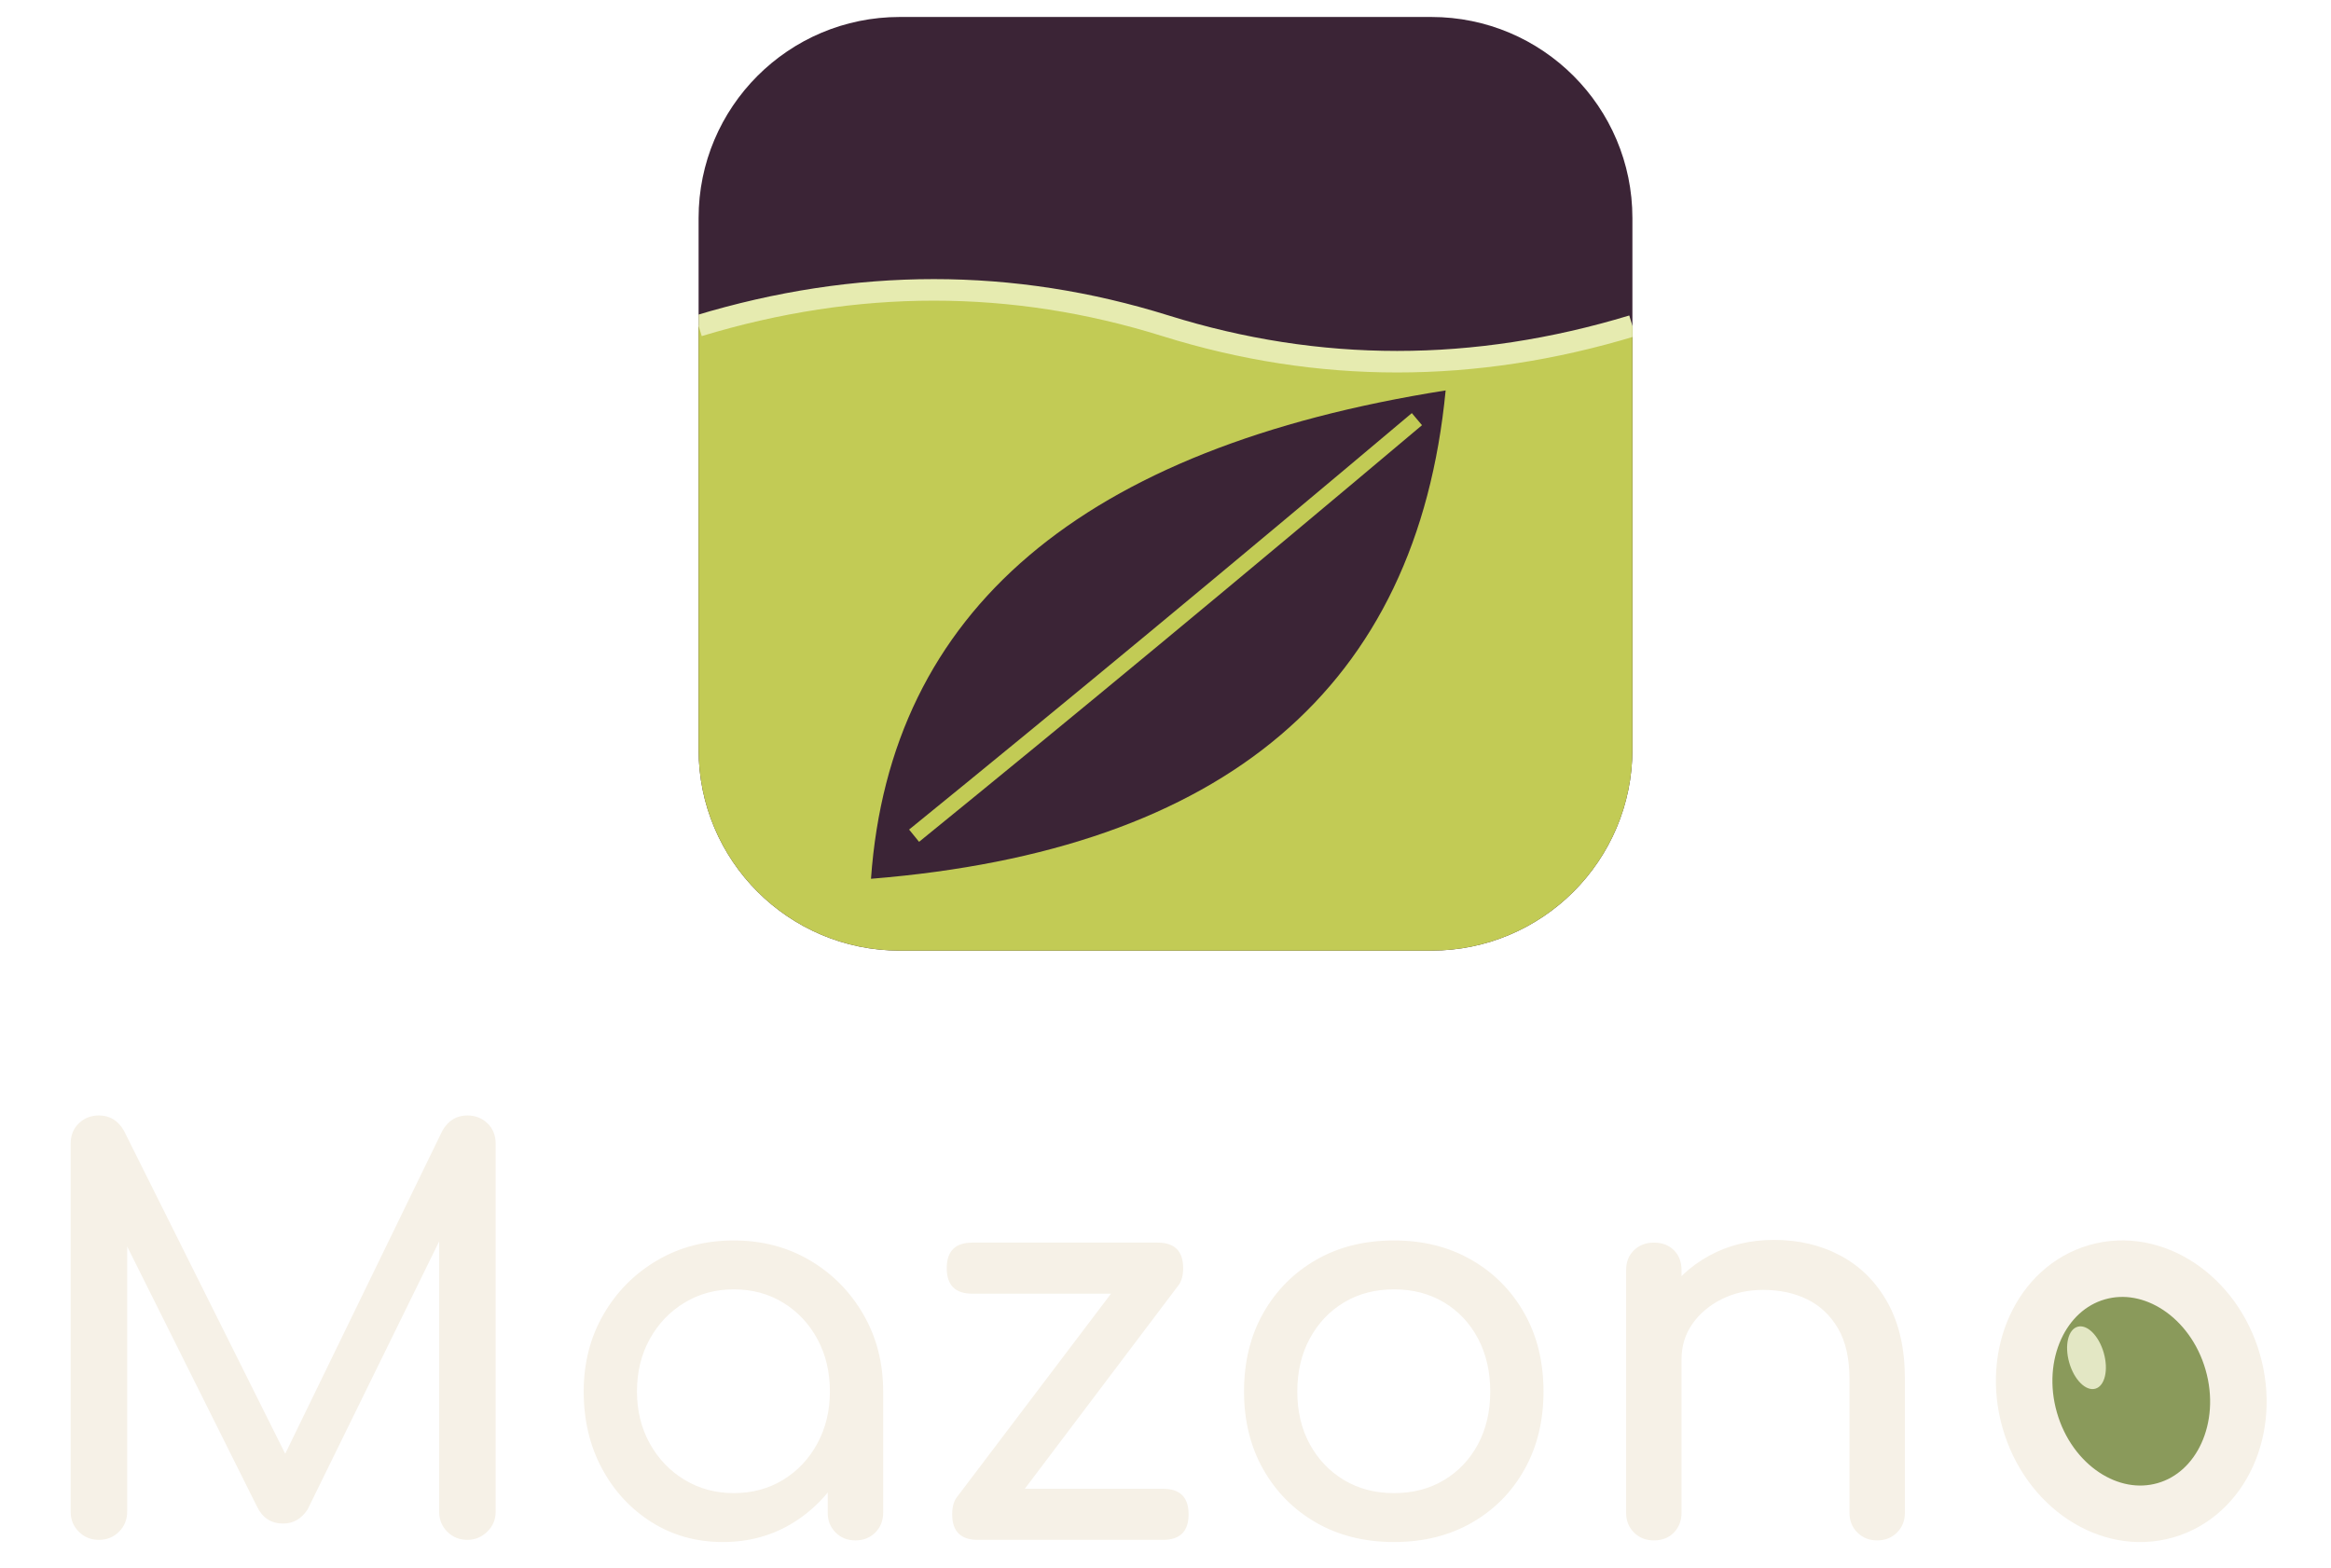
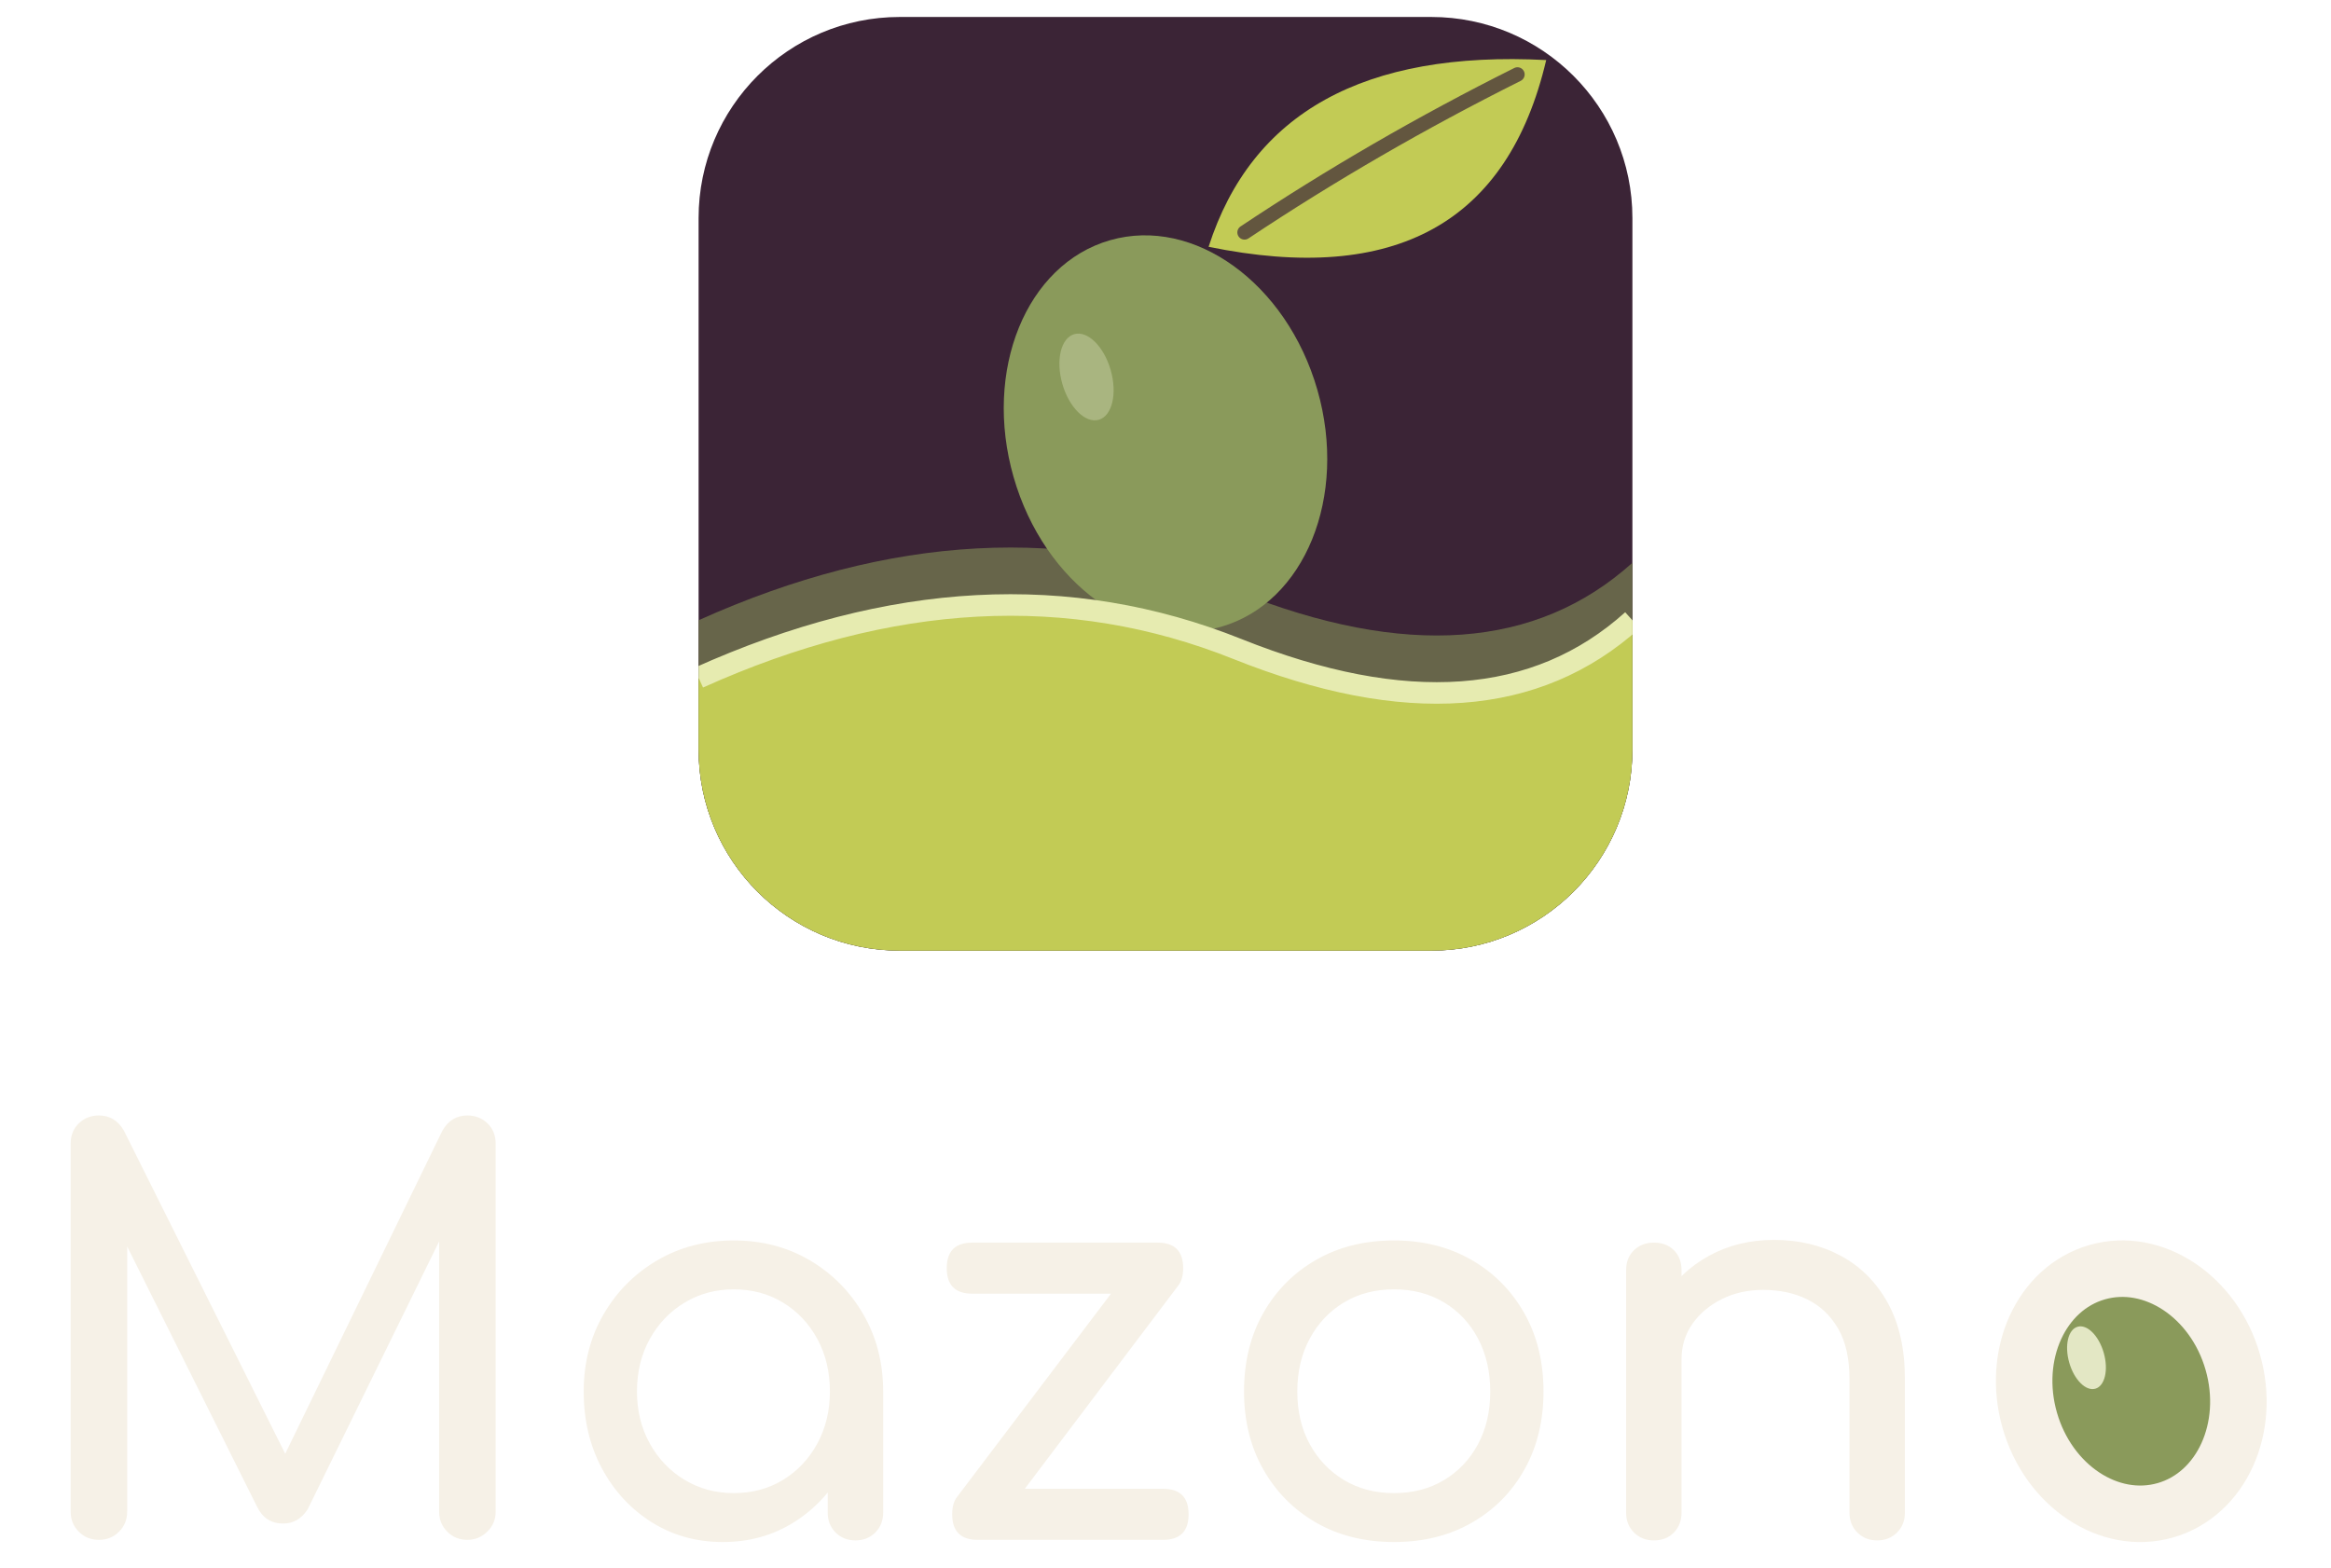
<svg xmlns="http://www.w3.org/2000/svg" width="1072" height="721" viewBox="-30 -2833 4289 2883" role="img" aria-label="Mazono">
  <g transform="translate(1255.4 -2802.6) scale(13.2169)">
    <defs>
      <clipPath id="logo-tile">
        <rect width="130" height="130" rx="28" />
      </clipPath>
    </defs>
    <g clip-path="url(#logo-tile)">
      <rect width="130" height="130" fill="#3B2436" />
    </g>
    <g clip-path="url(#logo-tile)">
-       <path d="M0 43Q33 33 65 43T130 43V130H0Z" fill="#C2CB55" />
-       <path d="M0 43Q33 33 65 43T130 43" fill="none" stroke="#E6EBB0" stroke-width="3" />
+       <path d="M0 84Q40 66 75 80T130 76V130H0Z" fill="#67654A" />
+       <ellipse cx="65" cy="58" rx="22" ry="28" fill="#8A9A5B" transform="rotate(-16 65 58)" />
+       <ellipse cx="56.6" cy="47.4" rx="3.5" ry="6.2" fill="#F2F5D6" opacity="0.3" transform="rotate(-16 65 58)" />
+       <path d="M71 32Q80 4 118 6Q110 40 71 32Z" fill="#C2CB55" />
+       <path d="M76 30Q94 18 114 8" fill="none" stroke="#3B2436" stroke-width="2" stroke-linecap="round" opacity="0.7" />
+       <path d="M0 92Q40 74 75 88T130 84V130H0Z" fill="#C2CB55" />
+       <path d="M0 92Q40 74 75 88T130 84" fill="none" stroke="#E6EBB0" stroke-width="3" />
    </g>
-     <path d="M24 120Q28 64 104 52Q98 114 24 120Z" fill="#3B2436" />
-     <path d="M30 114Q62 88 100 56" fill="none" stroke="#C2CB55" stroke-width="2.2" />
  </g>
  <path d="M152.0 0Q130.0 0 115.0 -15.0Q100.0 -30 100.0 -52V-729Q100.0 -752 115.0 -766.5Q130.0 -781 152.0 -781Q182.0 -781 198.0 -753L511.0 -126H479.0L784.0 -753Q800.0 -781 830.0 -781Q852.0 -781 867.0 -766.5Q882.0 -752 882.0 -729V-52Q882.0 -30 866.5 -15.0Q851.0 0 830.0 0Q808.0 0 793.0 -15.0Q778.0 -30 778.0 -52V-585L798.0 -590L536.0 -56Q519.0 -30 491.0 -30Q458.0 -30 443.0 -61L184.0 -580L204.0 -585V-52Q204.0 -30 189.0 -15.0Q174.0 0 152.0 0Z M1300.0 4Q1227.0 4 1169.0 -32.5Q1111.0 -69 1077.5 -131.5Q1044.0 -194 1044.0 -273Q1044.0 -352 1080.5 -415.0Q1117.0 -478 1179.5 -514.5Q1242.0 -551 1320.0 -551Q1398.0 -551 1460.0 -514.5Q1522.0 -478 1558.5 -415.0Q1595.0 -352 1595.0 -273H1556.0Q1556.0 -194 1522.5 -131.5Q1489.0 -69 1431.0 -32.5Q1373.0 4 1300.0 4ZM1320.0 -86Q1371.0 -86 1411.0 -110.5Q1451.0 -135 1474.0 -177.5Q1497.0 -220 1497.0 -273Q1497.0 -327 1474.0 -369.5Q1451.0 -412 1411.0 -436.5Q1371.0 -461 1320.0 -461Q1270.0 -461 1229.5 -436.5Q1189.0 -412 1165.5 -369.5Q1142.0 -327 1142.0 -273Q1142.0 -220 1165.5 -177.5Q1189.0 -135 1229.5 -110.5Q1270.0 -86 1320.0 -86ZM1544.0 1Q1522.0 1 1507.5 -13.5Q1493.0 -28 1493.0 -50V-203L1512.0 -309L1595.0 -273V-50Q1595.0 -28 1580.5 -13.5Q1566.0 1 1544.0 1Z M1799.0 -19 1731.0 -79 2071.0 -528 2138.0 -468ZM1769.0 0Q1722.0 0 1722.0 -47Q1722.0 -94 1769.0 -94H2110.0Q2157.0 -94 2157.0 -47Q2157.0 0 2110.0 0ZM1759.0 -453Q1712.0 -453 1712.0 -500Q1712.0 -547 1759.0 -547H2100.0Q2147.0 -547 2147.0 -500Q2147.0 -453 2100.0 -453Z M2535.0 4Q2454.0 4 2392.0 -31.5Q2330.0 -67 2294.5 -129.5Q2259.0 -192 2259.0 -273Q2259.0 -355 2294.5 -417.5Q2330.0 -480 2392.0 -515.5Q2454.0 -551 2535.0 -551Q2615.0 -551 2677.0 -515.5Q2739.0 -480 2774.5 -417.5Q2810.0 -355 2810.0 -273Q2810.0 -192 2775.0 -129.5Q2740.0 -67 2678.0 -31.5Q2616.0 4 2535.0 4ZM2535.0 -86Q2587.0 -86 2627.0 -110.0Q2667.0 -134 2689.5 -176.0Q2712.0 -218 2712.0 -273Q2712.0 -328 2689.5 -370.5Q2667.0 -413 2627.0 -437.0Q2587.0 -461 2535.0 -461Q2483.0 -461 2443.0 -437.0Q2403.0 -413 2380.0 -370.5Q2357.0 -328 2357.0 -273Q2357.0 -218 2380.0 -176.0Q2403.0 -134 2443.0 -110.0Q2483.0 -86 2535.0 -86Z M3424.0 1Q3402.0 1 3387.5 -13.5Q3373.0 -28 3373.0 -50V-296Q3373.0 -353 3352.0 -389.0Q3331.0 -425 3295.5 -442.5Q3260.0 -460 3214.0 -460Q3172.0 -460 3138.0 -443.0Q3104.0 -426 3084.0 -397.5Q3064.0 -369 3064.0 -332H3001.0Q3001.0 -395 3031.5 -444.5Q3062.0 -494 3115.0 -523.0Q3168.0 -552 3234.0 -552Q3303.0 -552 3357.5 -522.5Q3412.0 -493 3443.5 -436.0Q3475.0 -379 3475.0 -296V-50Q3475.0 -28 3460.5 -13.5Q3446.0 1 3424.0 1ZM3013.0 1Q2991.0 1 2976.5 -13.5Q2962.0 -28 2962.0 -50V-496Q2962.0 -519 2976.5 -533.0Q2991.0 -547 3013.0 -547Q3036.0 -547 3050.0 -533.0Q3064.0 -519 3064.0 -496V-50Q3064.0 -28 3050.0 -13.5Q3036.0 1 3013.0 1Z" fill="#F6F1E7" />
  <ellipse cx="3891.5" cy="-273.5" rx="194.3" ry="227.9" fill="#8A9A5B" stroke="#F6F1E7" stroke-width="104" transform="rotate(-16 3891.5 -273.5)" />
  <ellipse cx="3829.3" cy="-355.5" rx="33.0" ry="59.3" fill="#F2F5D6" opacity="0.85" transform="rotate(-16 3891.5 -273.5)" />
</svg>
